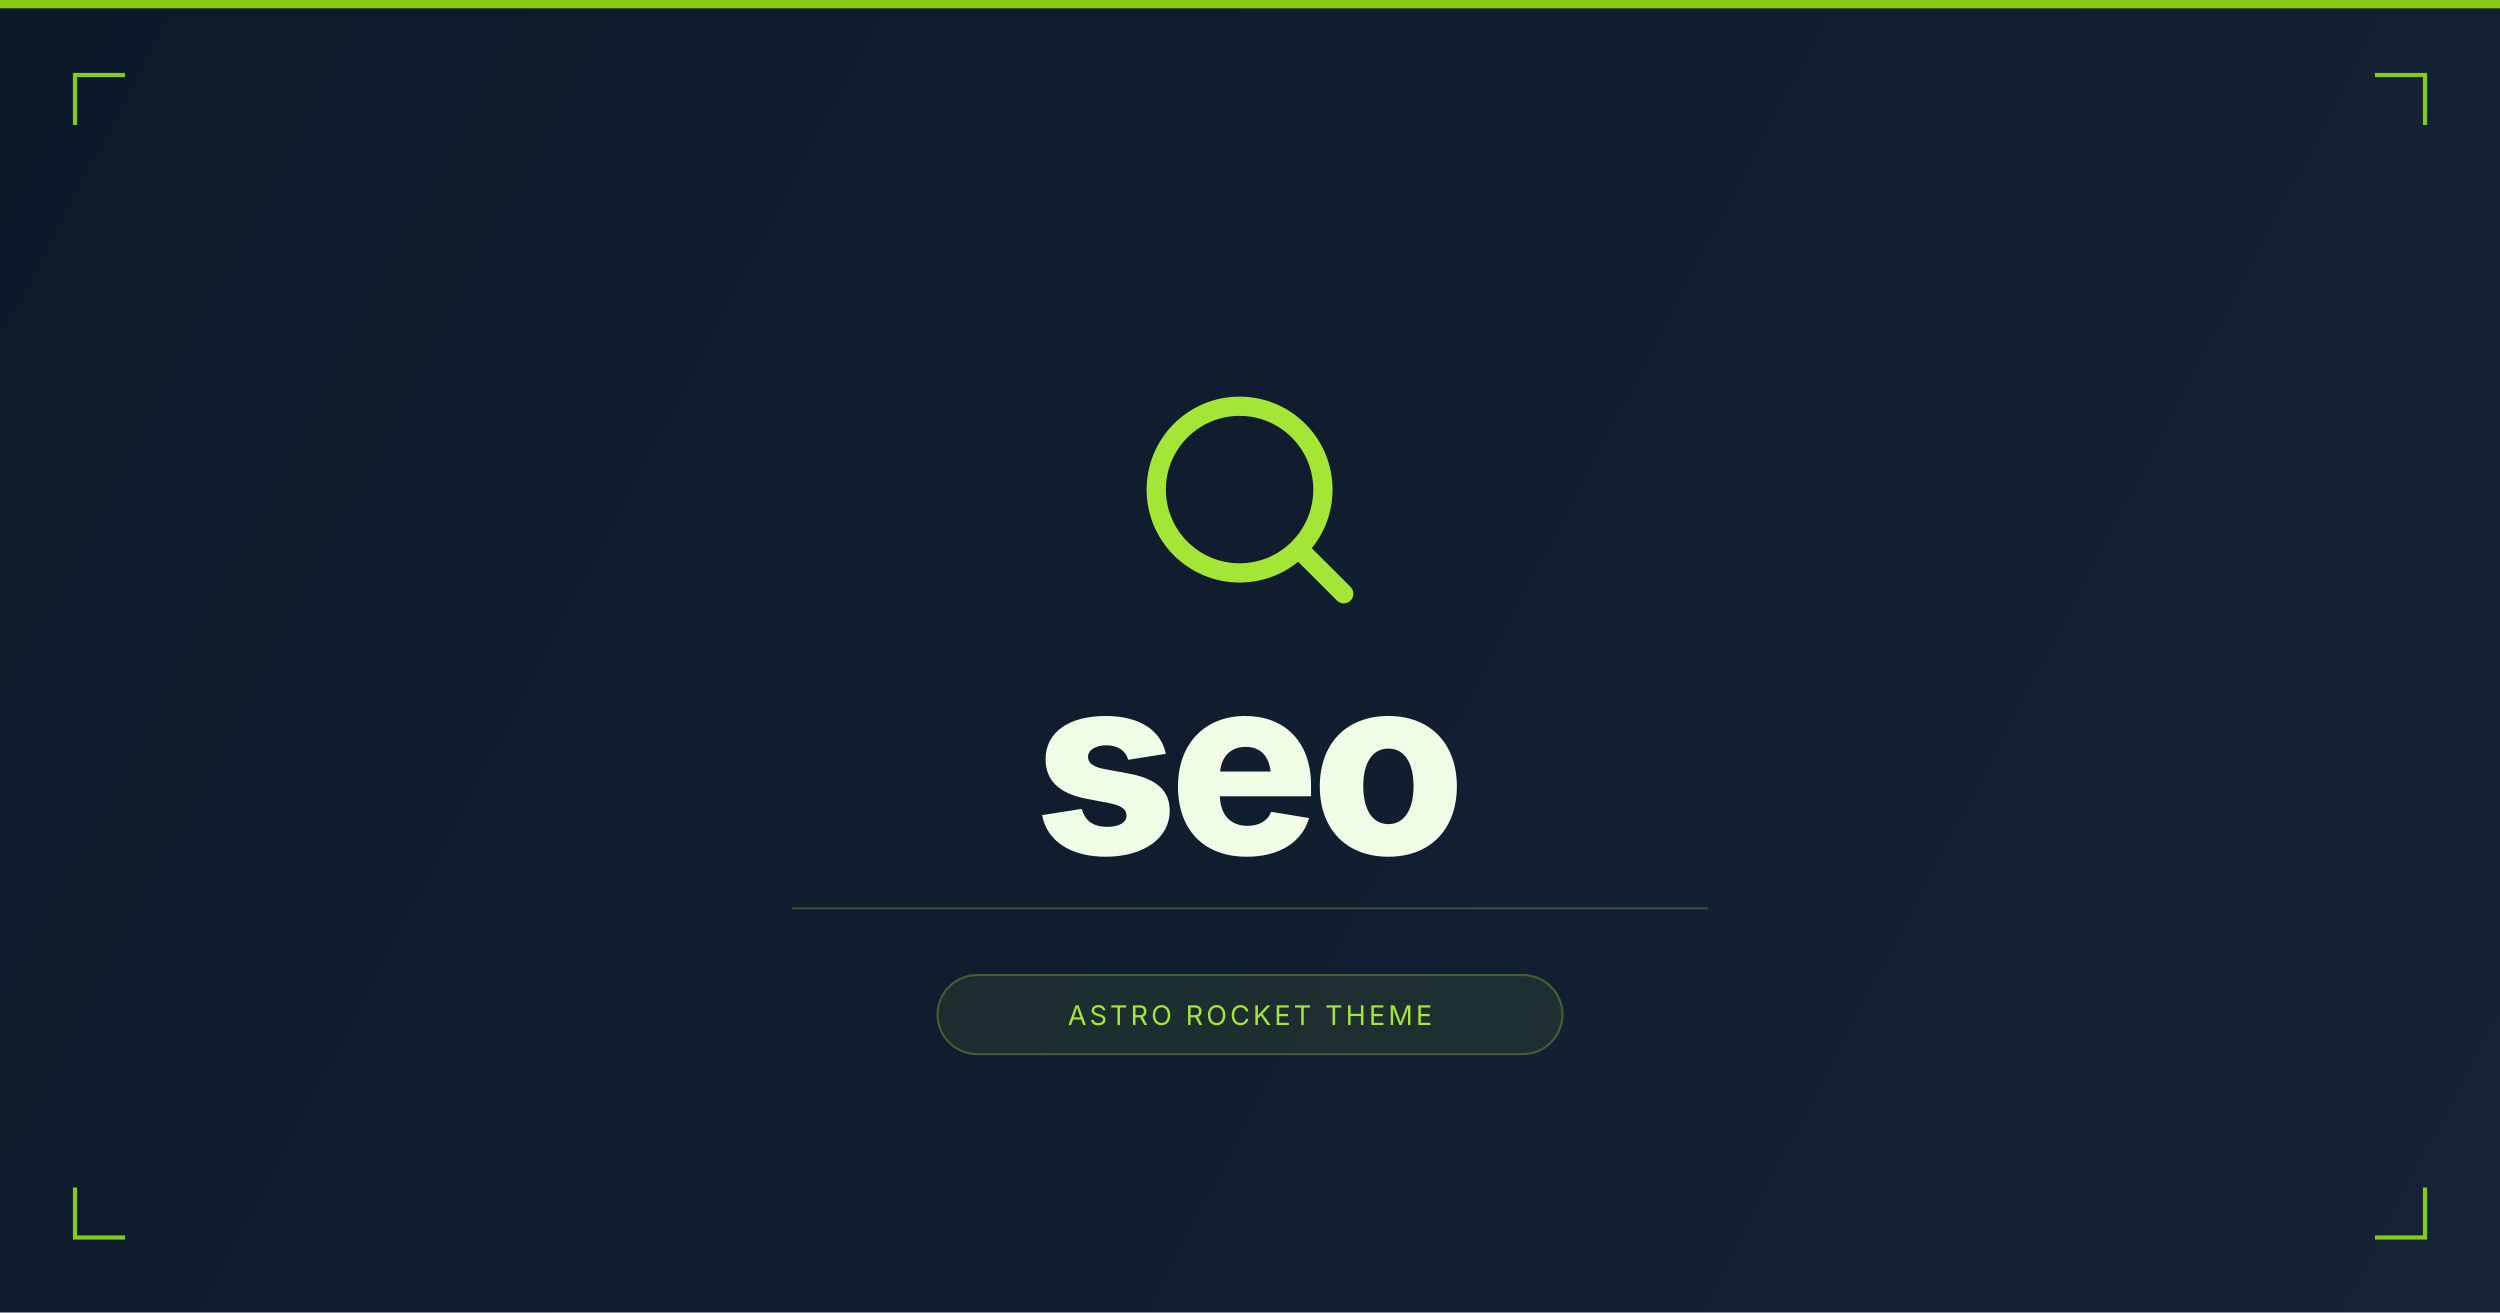
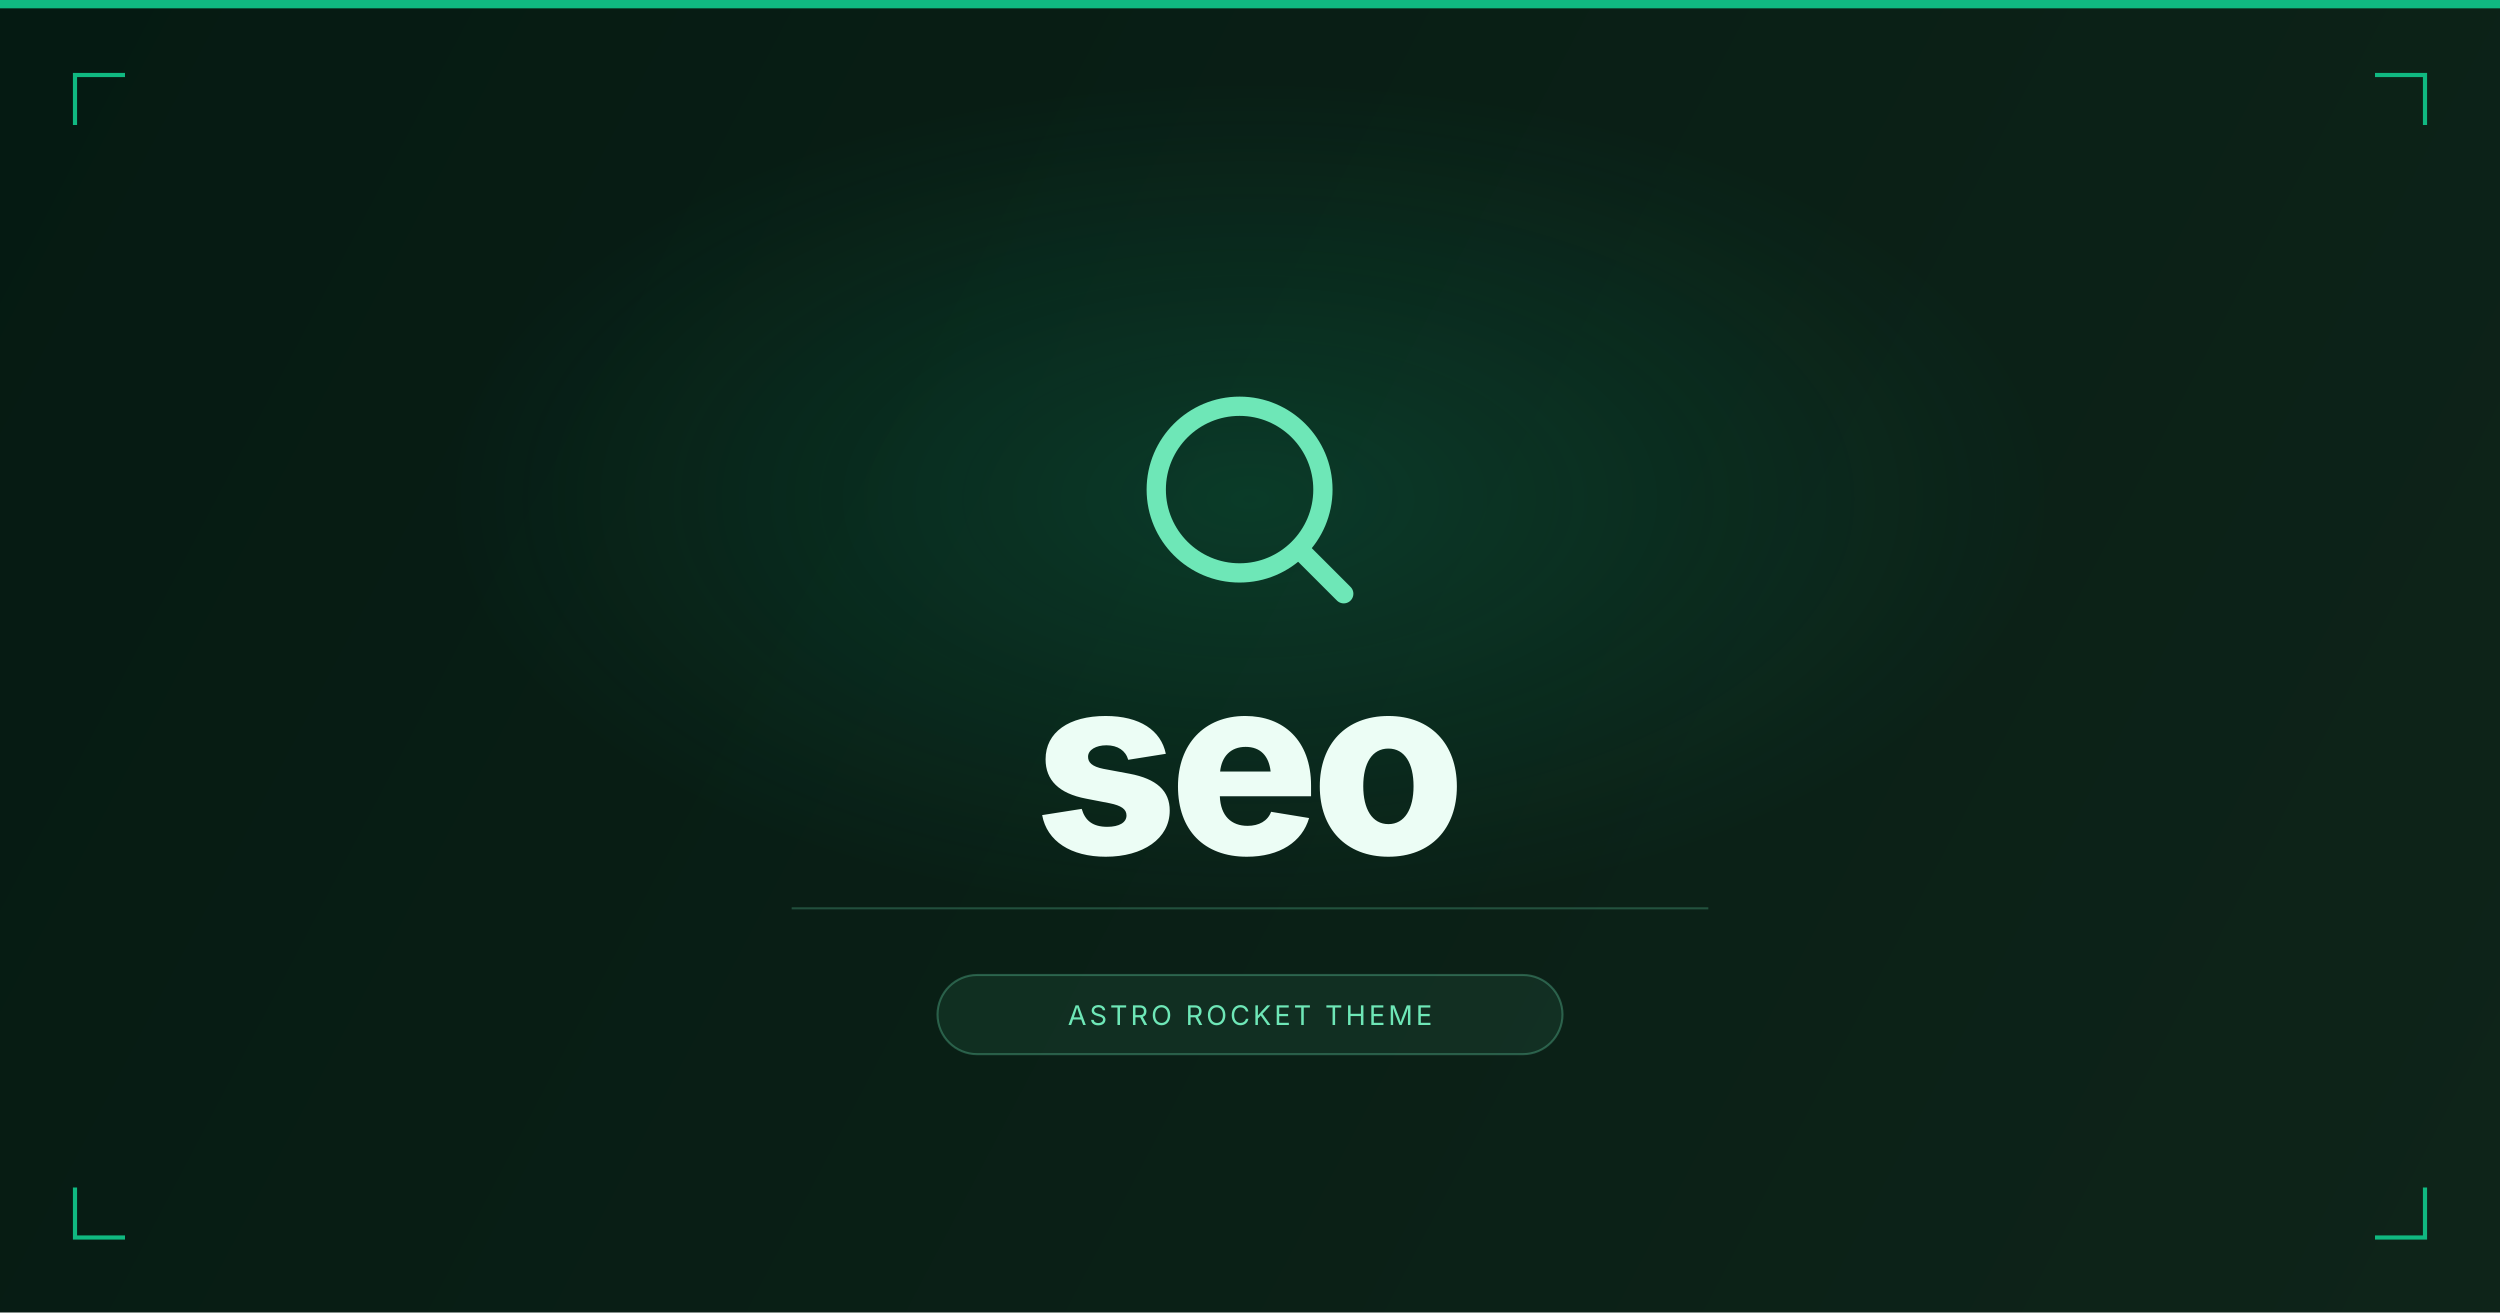
<svg xmlns="http://www.w3.org/2000/svg" width="1200" height="630" viewBox="0 0 1200 630" fill="none">
  <style>
    .bi-bd { display: none }
    html.dark .bi-bl { display: none }
    html.dark .bi-bd { display: block }
-     .bi-ic { stroke: #a3e635 }
-     .bi-tt { fill: #f0fce5 }
-     .bi-sl { stroke: rgba(163,230,53,.25) }
-     .bi-bb { fill: rgba(163,230,53,.08); stroke: rgba(163,230,53,.3) }
-     .bi-bt { fill: #a3e635 }
-     .bi-cr { stroke: #84cc16 }
+     .bi-ic { stroke: #6ee7b7 }
+     .bi-tt { fill: #ecfdf5 }
+     .bi-sl { stroke: rgba(110,231,183,.25) }
+     .bi-bb { fill: rgba(110,231,183,.08); stroke: rgba(110,231,183,.3) }
+     .bi-bt { fill: #6ee7b7 }
+     .bi-cr { stroke: #10b981 }
  </style>
  <defs>
    <linearGradient id="sar-bl" x1="0" y1="0" x2="1200" y2="630" gradientUnits="userSpaceOnUse">
-       <stop offset="0%" stop-color="#0c1929" />
-       <stop offset="100%" stop-color="#162236" />
+       <stop offset="0%" stop-color="#051a12" />
+       <stop offset="100%" stop-color="#0e2419" />
    </linearGradient>
    <linearGradient id="sar-bd" x1="0" y1="0" x2="1200" y2="630" gradientUnits="userSpaceOnUse">
-       <stop offset="0%" stop-color="#0c1929" />
-       <stop offset="100%" stop-color="#162236" />
+       <stop offset="0%" stop-color="#051a12" />
+       <stop offset="100%" stop-color="#0e2419" />
    </linearGradient>
+     <radialGradient id="sar-glow" cx="50%" cy="38%" r="32%" gradientUnits="objectBoundingBox">
+       <stop offset="0%" stop-color="#10b981" stop-opacity="0.18" />
+       <stop offset="100%" stop-color="#10b981" stop-opacity="0" />
+     </radialGradient>
  </defs>
  <rect width="1200" height="630" fill="url(#sar-bl)" class="bi-bl" />
  <rect width="1200" height="630" fill="url(#sar-bd)" class="bi-bd" />
-   <rect x="0" y="0" width="1200" height="4" fill="#84cc16" />
-   <g transform="translate(540, 180) scale(5)" stroke="#3d6b0c" stroke-width="1.85" stroke-linecap="round" stroke-linejoin="round" fill="none" class="bi-ic">
+   <rect width="1200" height="630" fill="url(#sar-glow)" />
+   <rect x="0" y="0" width="1200" height="4" fill="#10b981" />
+   <g transform="translate(540, 180) scale(5)" stroke="#065f46" stroke-width="1.85" stroke-linecap="round" stroke-linejoin="round" fill="none" class="bi-ic">
    <circle cx="11" cy="11" r="8" />
    <path d="m21 21-4.3-4.3" />
  </g>
-   <text x="600" y="410" font-family="'Outfit Variable', 'Outfit', -apple-system, BlinkMacSystemFont, 'Segoe UI', sans-serif" font-size="120" font-weight="800" fill="#0c1a2e" text-anchor="middle" letter-spacing="-4" class="bi-tt">seo</text>
-   <line x1="380" y1="436" x2="820" y2="436" stroke="rgba(132,204,22,0.5)" stroke-width="1" class="bi-sl" />
-   <rect x="450" y="468" width="300" height="38" rx="19" fill="rgba(132,204,22,0.12)" stroke="rgba(53,115,10,0.4)" stroke-width="1" class="bi-bb" />
-   <text x="600" y="492" font-family="'Outfit Variable', 'Outfit', -apple-system, BlinkMacSystemFont, 'Segoe UI', sans-serif" font-size="13" fill="#3f6212" text-anchor="middle" letter-spacing="1.5" class="bi-bt">ASTRO ROCKET THEME</text>
+   <text x="600" y="410" font-family="'Outfit Variable', 'Outfit', -apple-system, BlinkMacSystemFont, 'Segoe UI', sans-serif" font-size="120" font-weight="800" fill="#ecfdf5" text-anchor="middle" letter-spacing="-4" class="bi-tt">seo</text>
+   <line x1="380" y1="436" x2="820" y2="436" stroke="rgba(110,231,183,0.5)" stroke-width="1" class="bi-sl" />
+   <rect x="450" y="468" width="300" height="38" rx="19" fill="rgba(110,231,183,0.12)" stroke="rgba(16,185,129,0.4)" stroke-width="1" class="bi-bb" />
+   <text x="600" y="492" font-family="'Outfit Variable', 'Outfit', -apple-system, BlinkMacSystemFont, 'Segoe UI', sans-serif" font-size="13" fill="#6ee7b7" text-anchor="middle" letter-spacing="1.5" class="bi-bt">ASTRO ROCKET THEME</text>
  <path d="M 36 60 L 36 36 L 60 36" stroke-width="2" fill="none" class="bi-cr" />
  <path d="M 1140 36 L 1164 36 L 1164 60" stroke-width="2" fill="none" class="bi-cr" />
  <path d="M 36 570 L 36 594 L 60 594" stroke-width="2" fill="none" class="bi-cr" />
  <path d="M 1140 594 L 1164 594 L 1164 570" stroke-width="2" fill="none" class="bi-cr" />
</svg>
